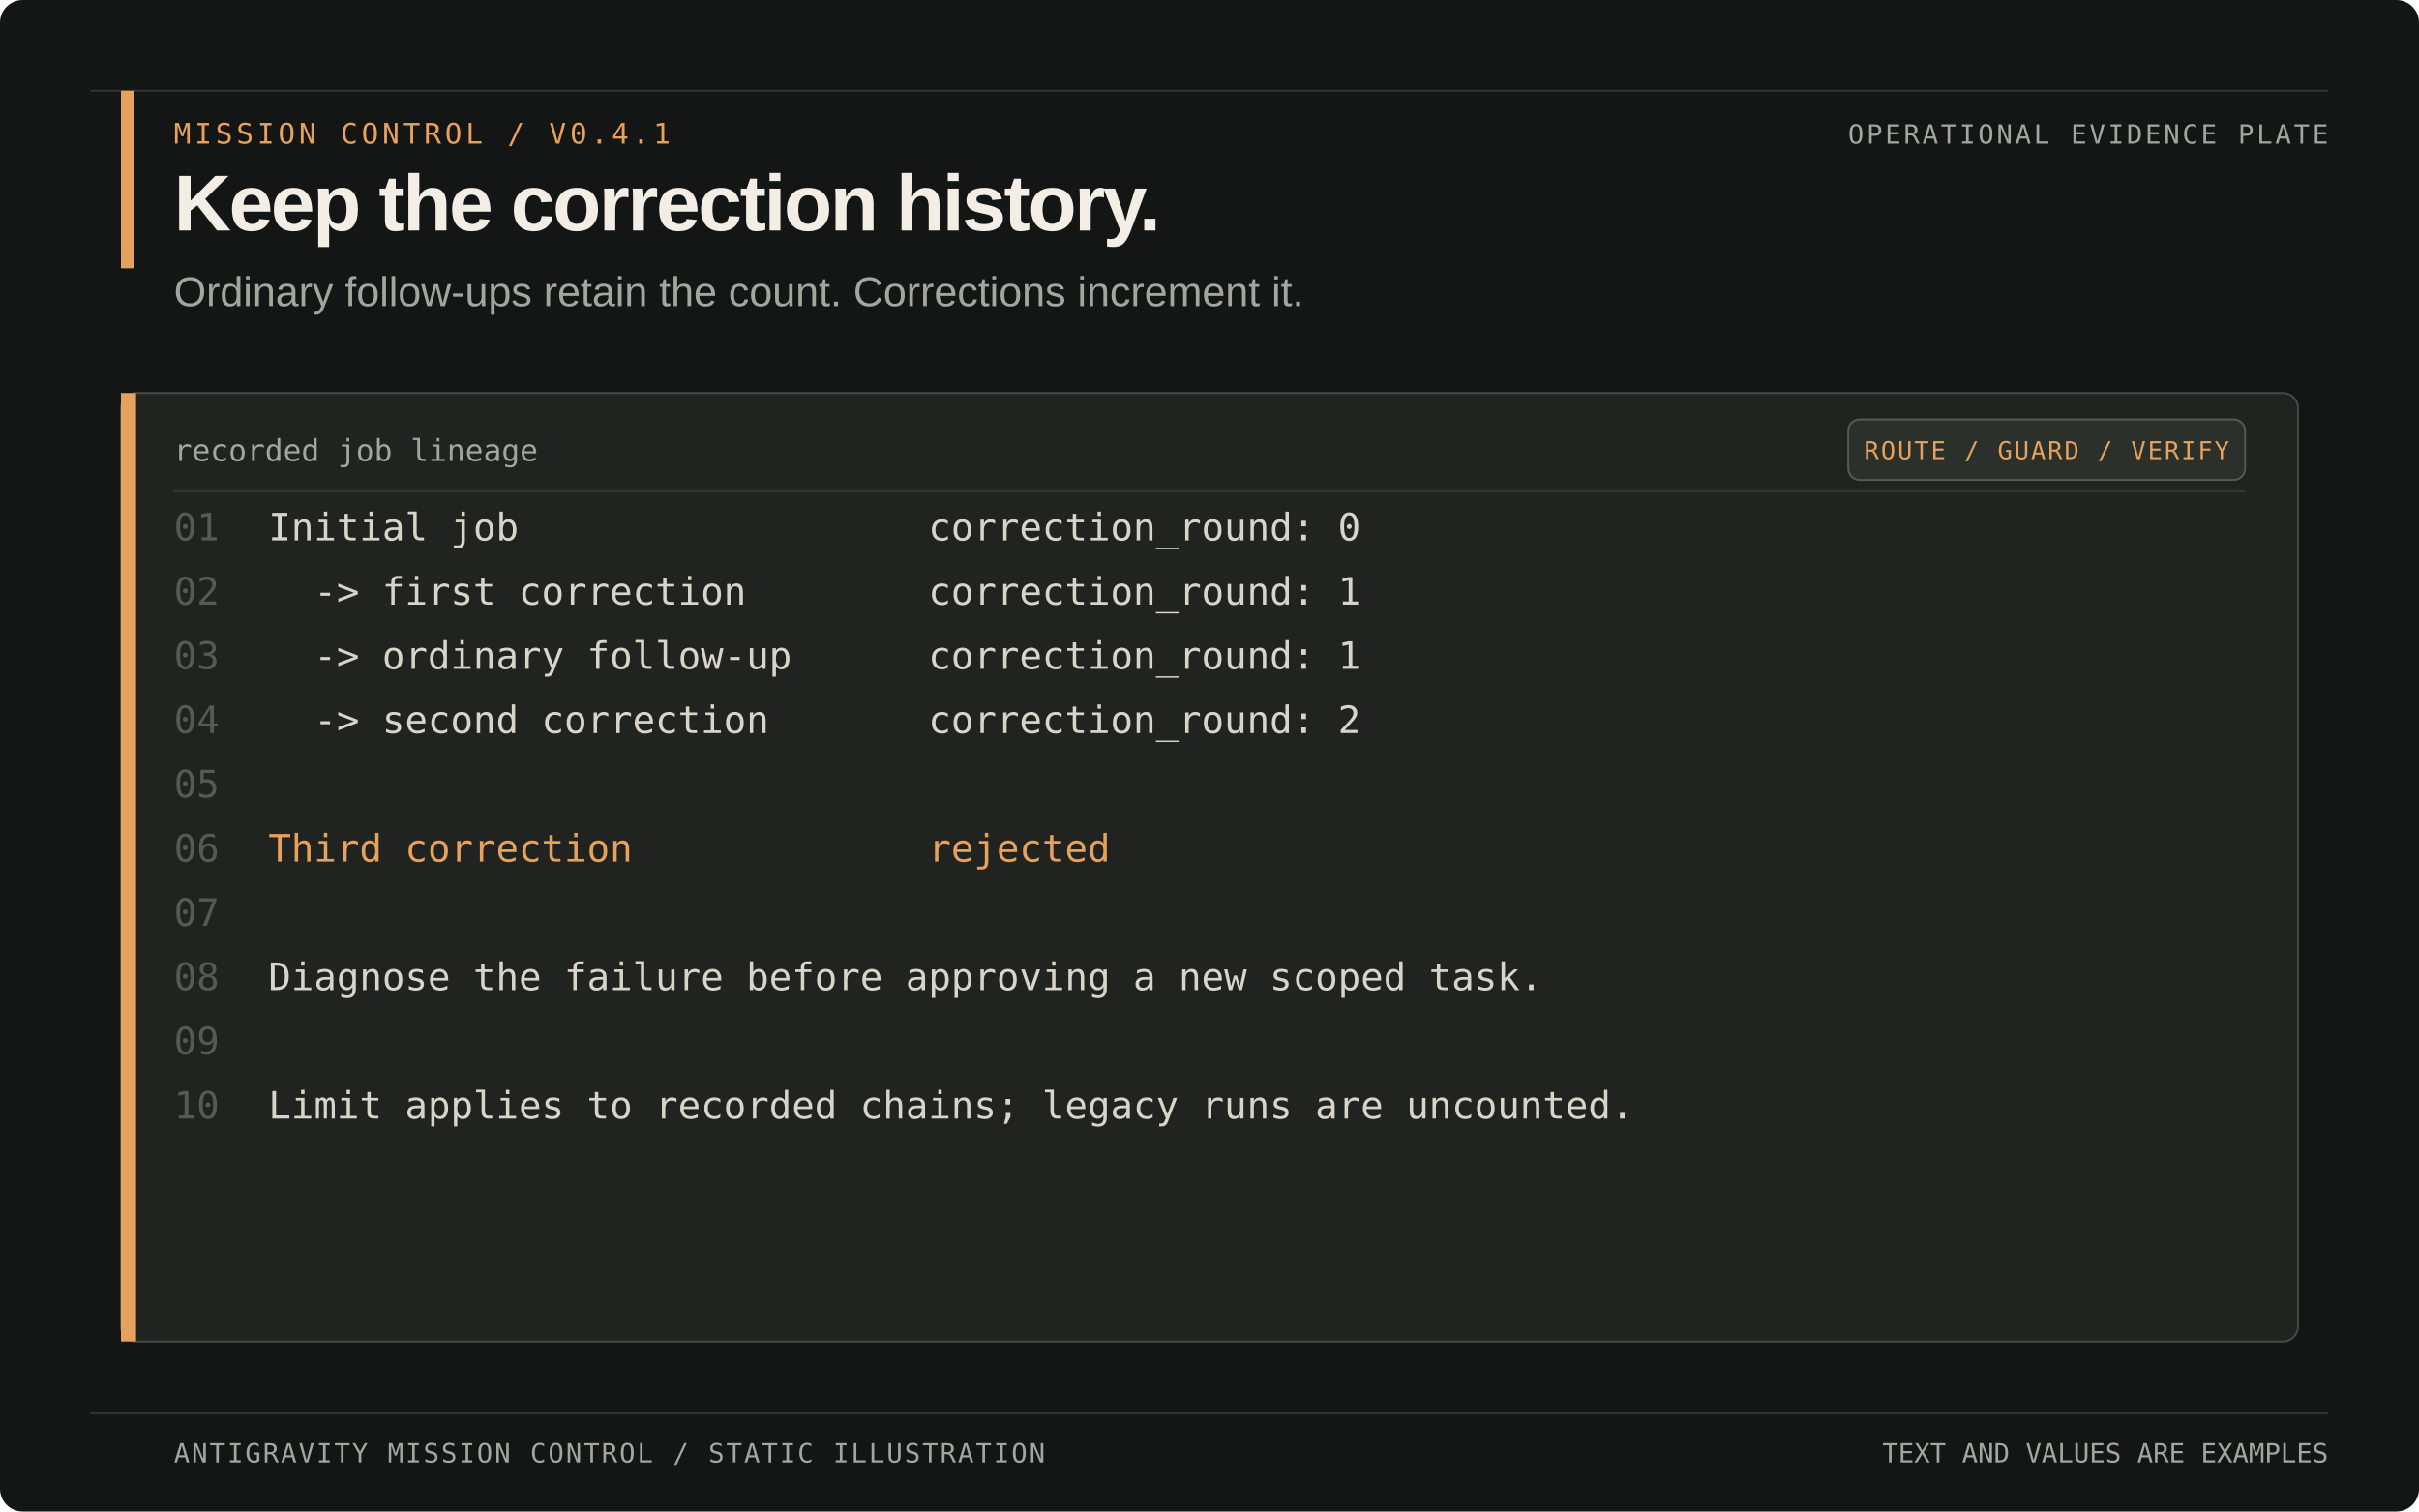
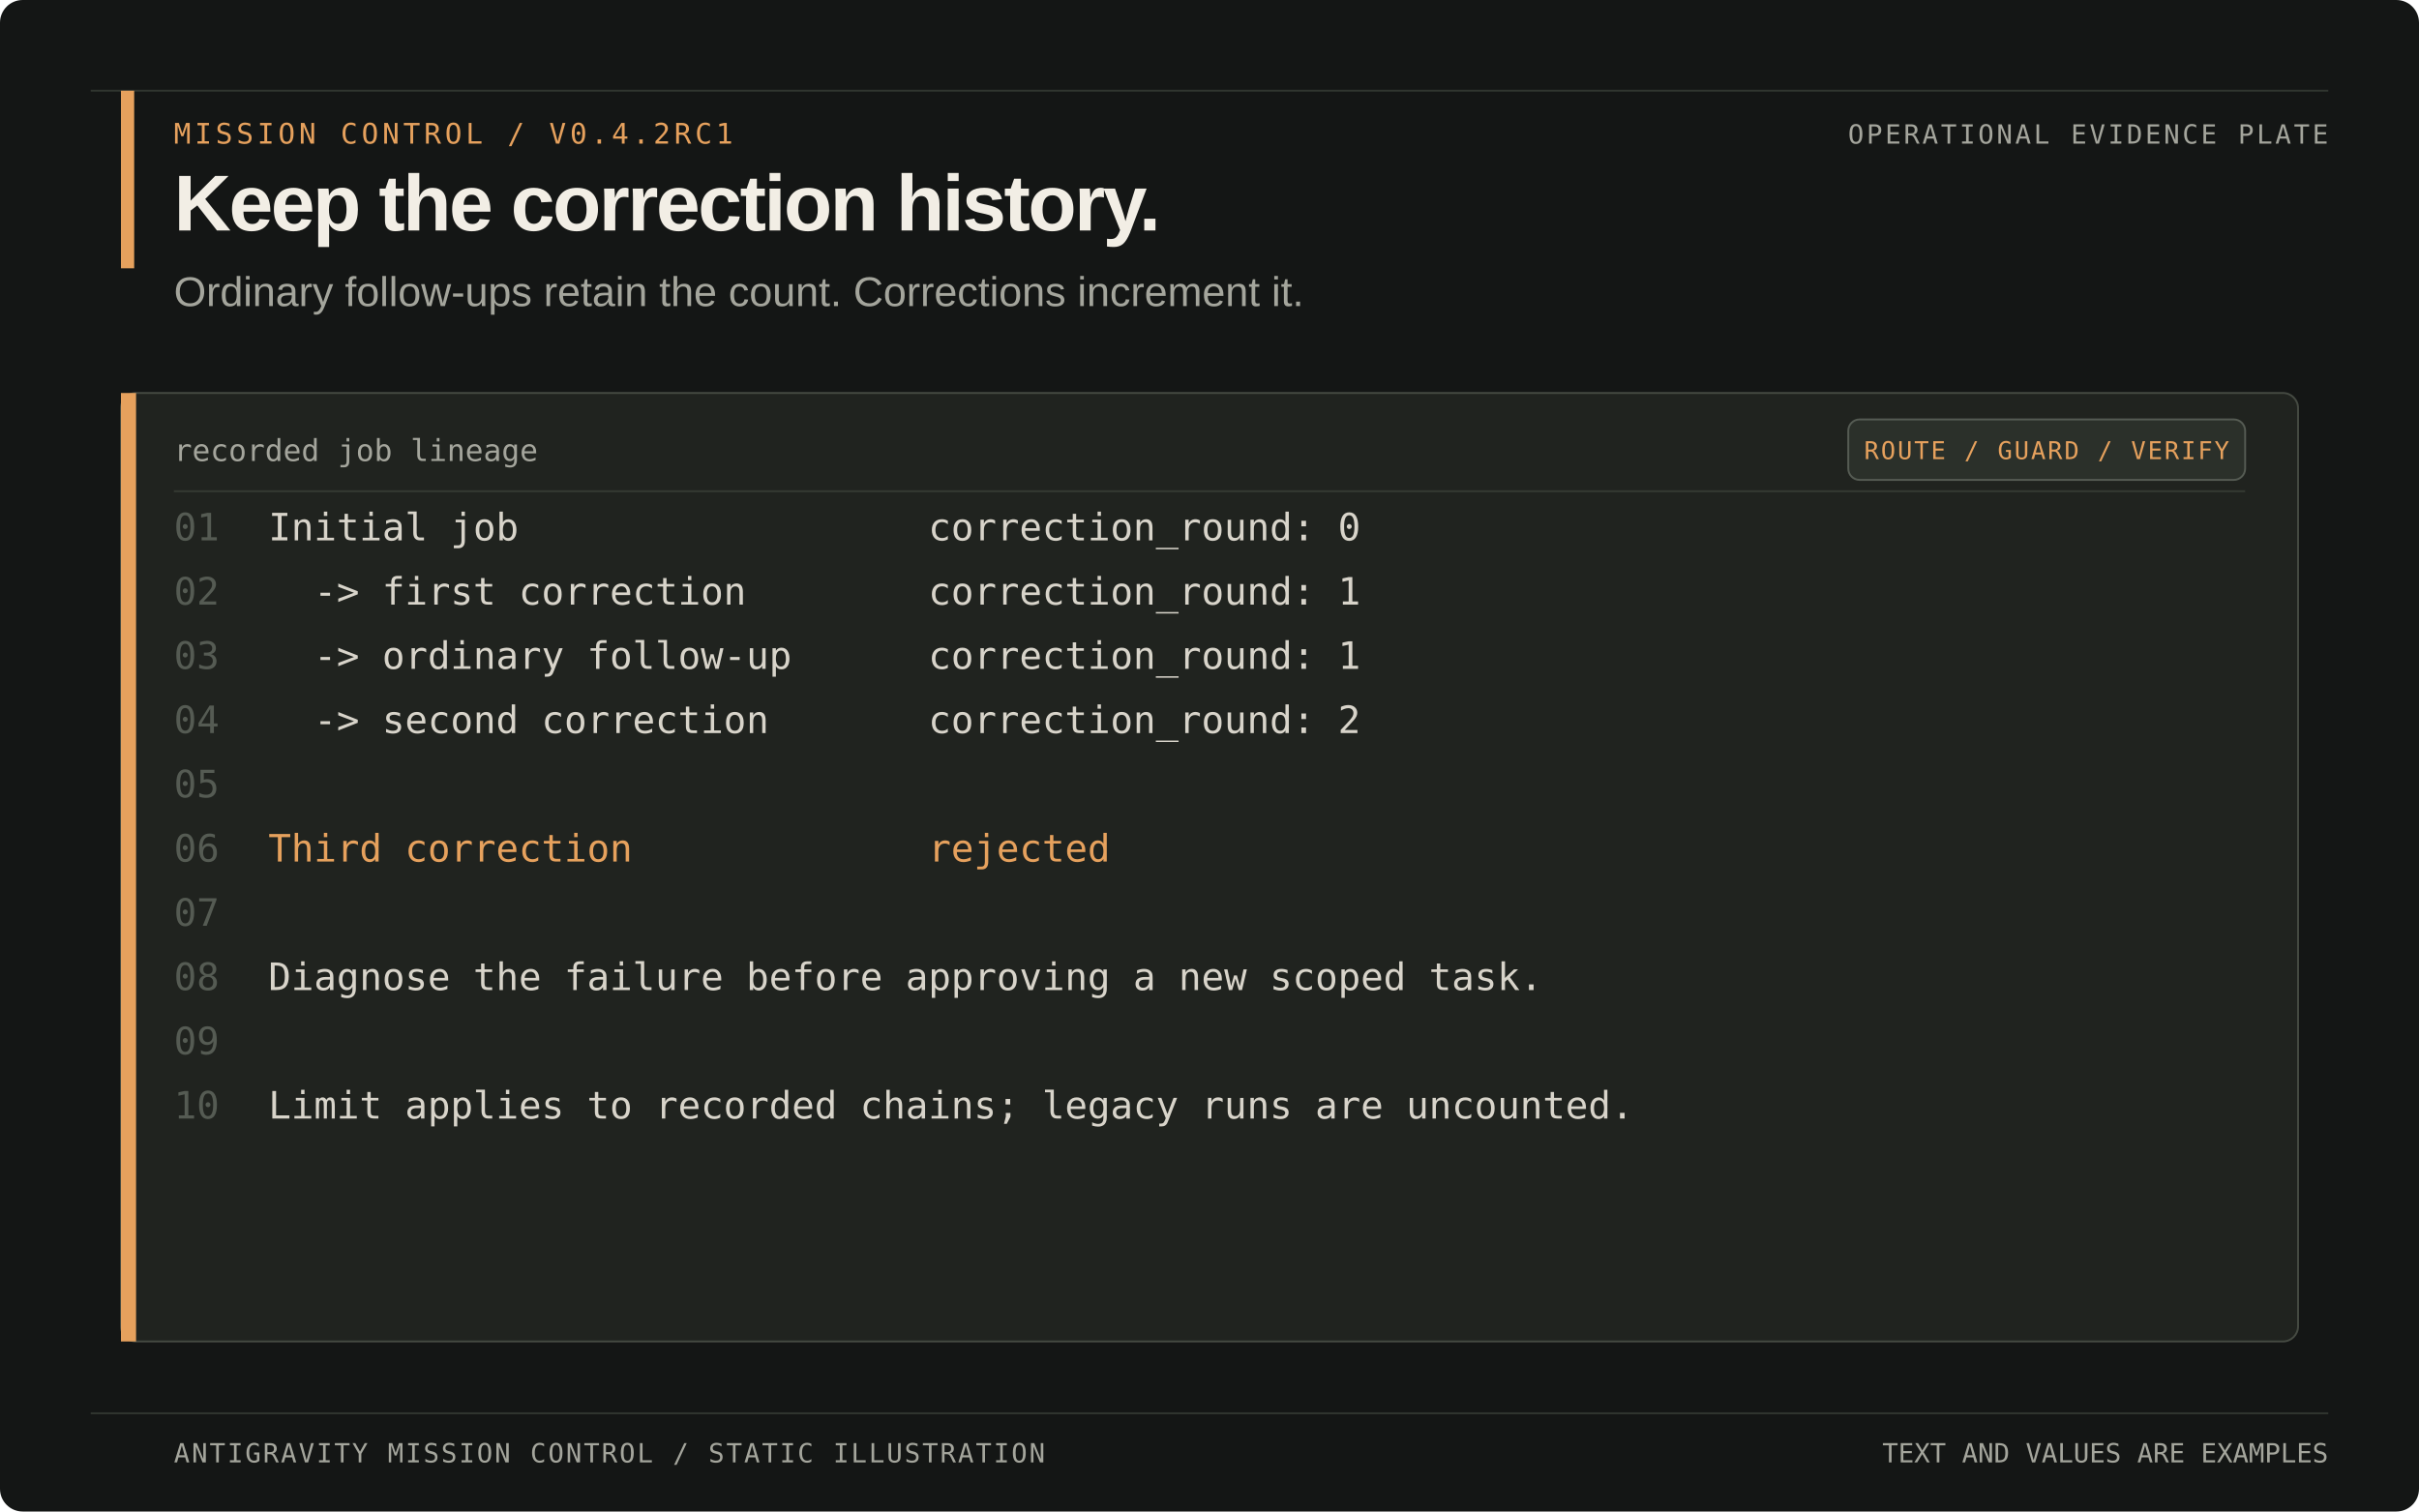
<svg xmlns="http://www.w3.org/2000/svg" width="1280" height="800" viewBox="0 0 1280 800" role="img" aria-labelledby="title desc">
  <rect width="1280" height="800" rx="12" fill="#141615" />
  <path d="M48 48H1232M48 748H1232" stroke="#30352f" />
  <rect x="64" y="48" width="7" height="94" fill="#e6a15d" />
-   <text x="92" y="76" font-family="Menlo, Consolas, monospace" font-size="15" letter-spacing="2" fill="#e6a15d">MISSION CONTROL  /  V0.4.1</text>
+   <text x="92" y="76" font-family="Menlo, Consolas, monospace" font-size="15" letter-spacing="2" fill="#e6a15d">MISSION CONTROL  /  V0.4.2RC1</text>
  <text x="92" y="122" font-family="Arial, Helvetica, sans-serif" font-size="42" font-weight="700" letter-spacing="-1.2" fill="#f2eee5">Keep the correction history.</text>
  <text x="92" y="162" font-family="Arial, Helvetica, sans-serif" font-size="22" fill="#a4a59c">Ordinary follow-ups retain the count. Corrections increment it.</text>
  <text x="1232" y="76" text-anchor="end" font-family="Menlo, Consolas, monospace" font-size="14" letter-spacing="1.4" fill="#a4a59c">OPERATIONAL EVIDENCE PLATE</text>
  <rect x="64" y="208" width="1152" height="502" rx="8" fill="#20231f" stroke="#454a42" />
  <rect x="64" y="208" width="8" height="502" fill="#e6a15d" />
  <text x="92" y="244" font-family="Menlo, Consolas, monospace" font-size="16" fill="#a4a59c">recorded job lineage</text>
  <rect x="978" y="222" width="210" height="32" rx="6" fill="#2b302a" stroke="#555b53" />
  <text x="1083" y="243" text-anchor="middle" font-family="Menlo, Consolas, monospace" font-size="13" letter-spacing="1" fill="#e6a15d">ROUTE / GUARD / VERIFY</text>
  <path d="M92 260H1188" stroke="#343a33" />
  <g xml:space="preserve" font-family="Menlo, Consolas, monospace" font-size="20">
    <text x="92" y="286" fill="#555b53">01</text>
    <text x="142" y="286" fill="#d8d4ca">Initial job                  correction_round: 0</text>
    <text x="92" y="320" fill="#555b53">02</text>
    <text x="142" y="320" fill="#d8d4ca">  -&gt; first correction        correction_round: 1</text>
    <text x="92" y="354" fill="#555b53">03</text>
    <text x="142" y="354" fill="#d8d4ca">  -&gt; ordinary follow-up      correction_round: 1</text>
    <text x="92" y="388" fill="#555b53">04</text>
    <text x="142" y="388" fill="#d8d4ca">  -&gt; second correction       correction_round: 2</text>
    <text x="92" y="422" fill="#555b53">05</text>
    <text x="142" y="422" fill="#d8d4ca" />
    <text x="92" y="456" fill="#555b53">06</text>
    <text x="142" y="456" fill="#e6a15d">Third correction             rejected</text>
    <text x="92" y="490" fill="#555b53">07</text>
    <text x="142" y="490" fill="#d8d4ca" />
    <text x="92" y="524" fill="#555b53">08</text>
    <text x="142" y="524" fill="#d8d4ca">Diagnose the failure before approving a new scoped task.</text>
    <text x="92" y="558" fill="#555b53">09</text>
    <text x="142" y="558" fill="#d8d4ca" />
    <text x="92" y="592" fill="#555b53">10</text>
    <text x="142" y="592" fill="#d8d4ca">Limit applies to recorded chains; legacy runs are uncounted.</text>
  </g>
  <text x="92" y="774" font-family="Menlo, Consolas, monospace" font-size="14" letter-spacing="1" fill="#a4a59c">ANTIGRAVITY MISSION CONTROL  /  STATIC ILLUSTRATION</text>
  <text x="1232" y="774" text-anchor="end" font-family="Menlo, Consolas, monospace" font-size="14" fill="#a4a59c">TEXT AND VALUES ARE EXAMPLES</text>
</svg>
